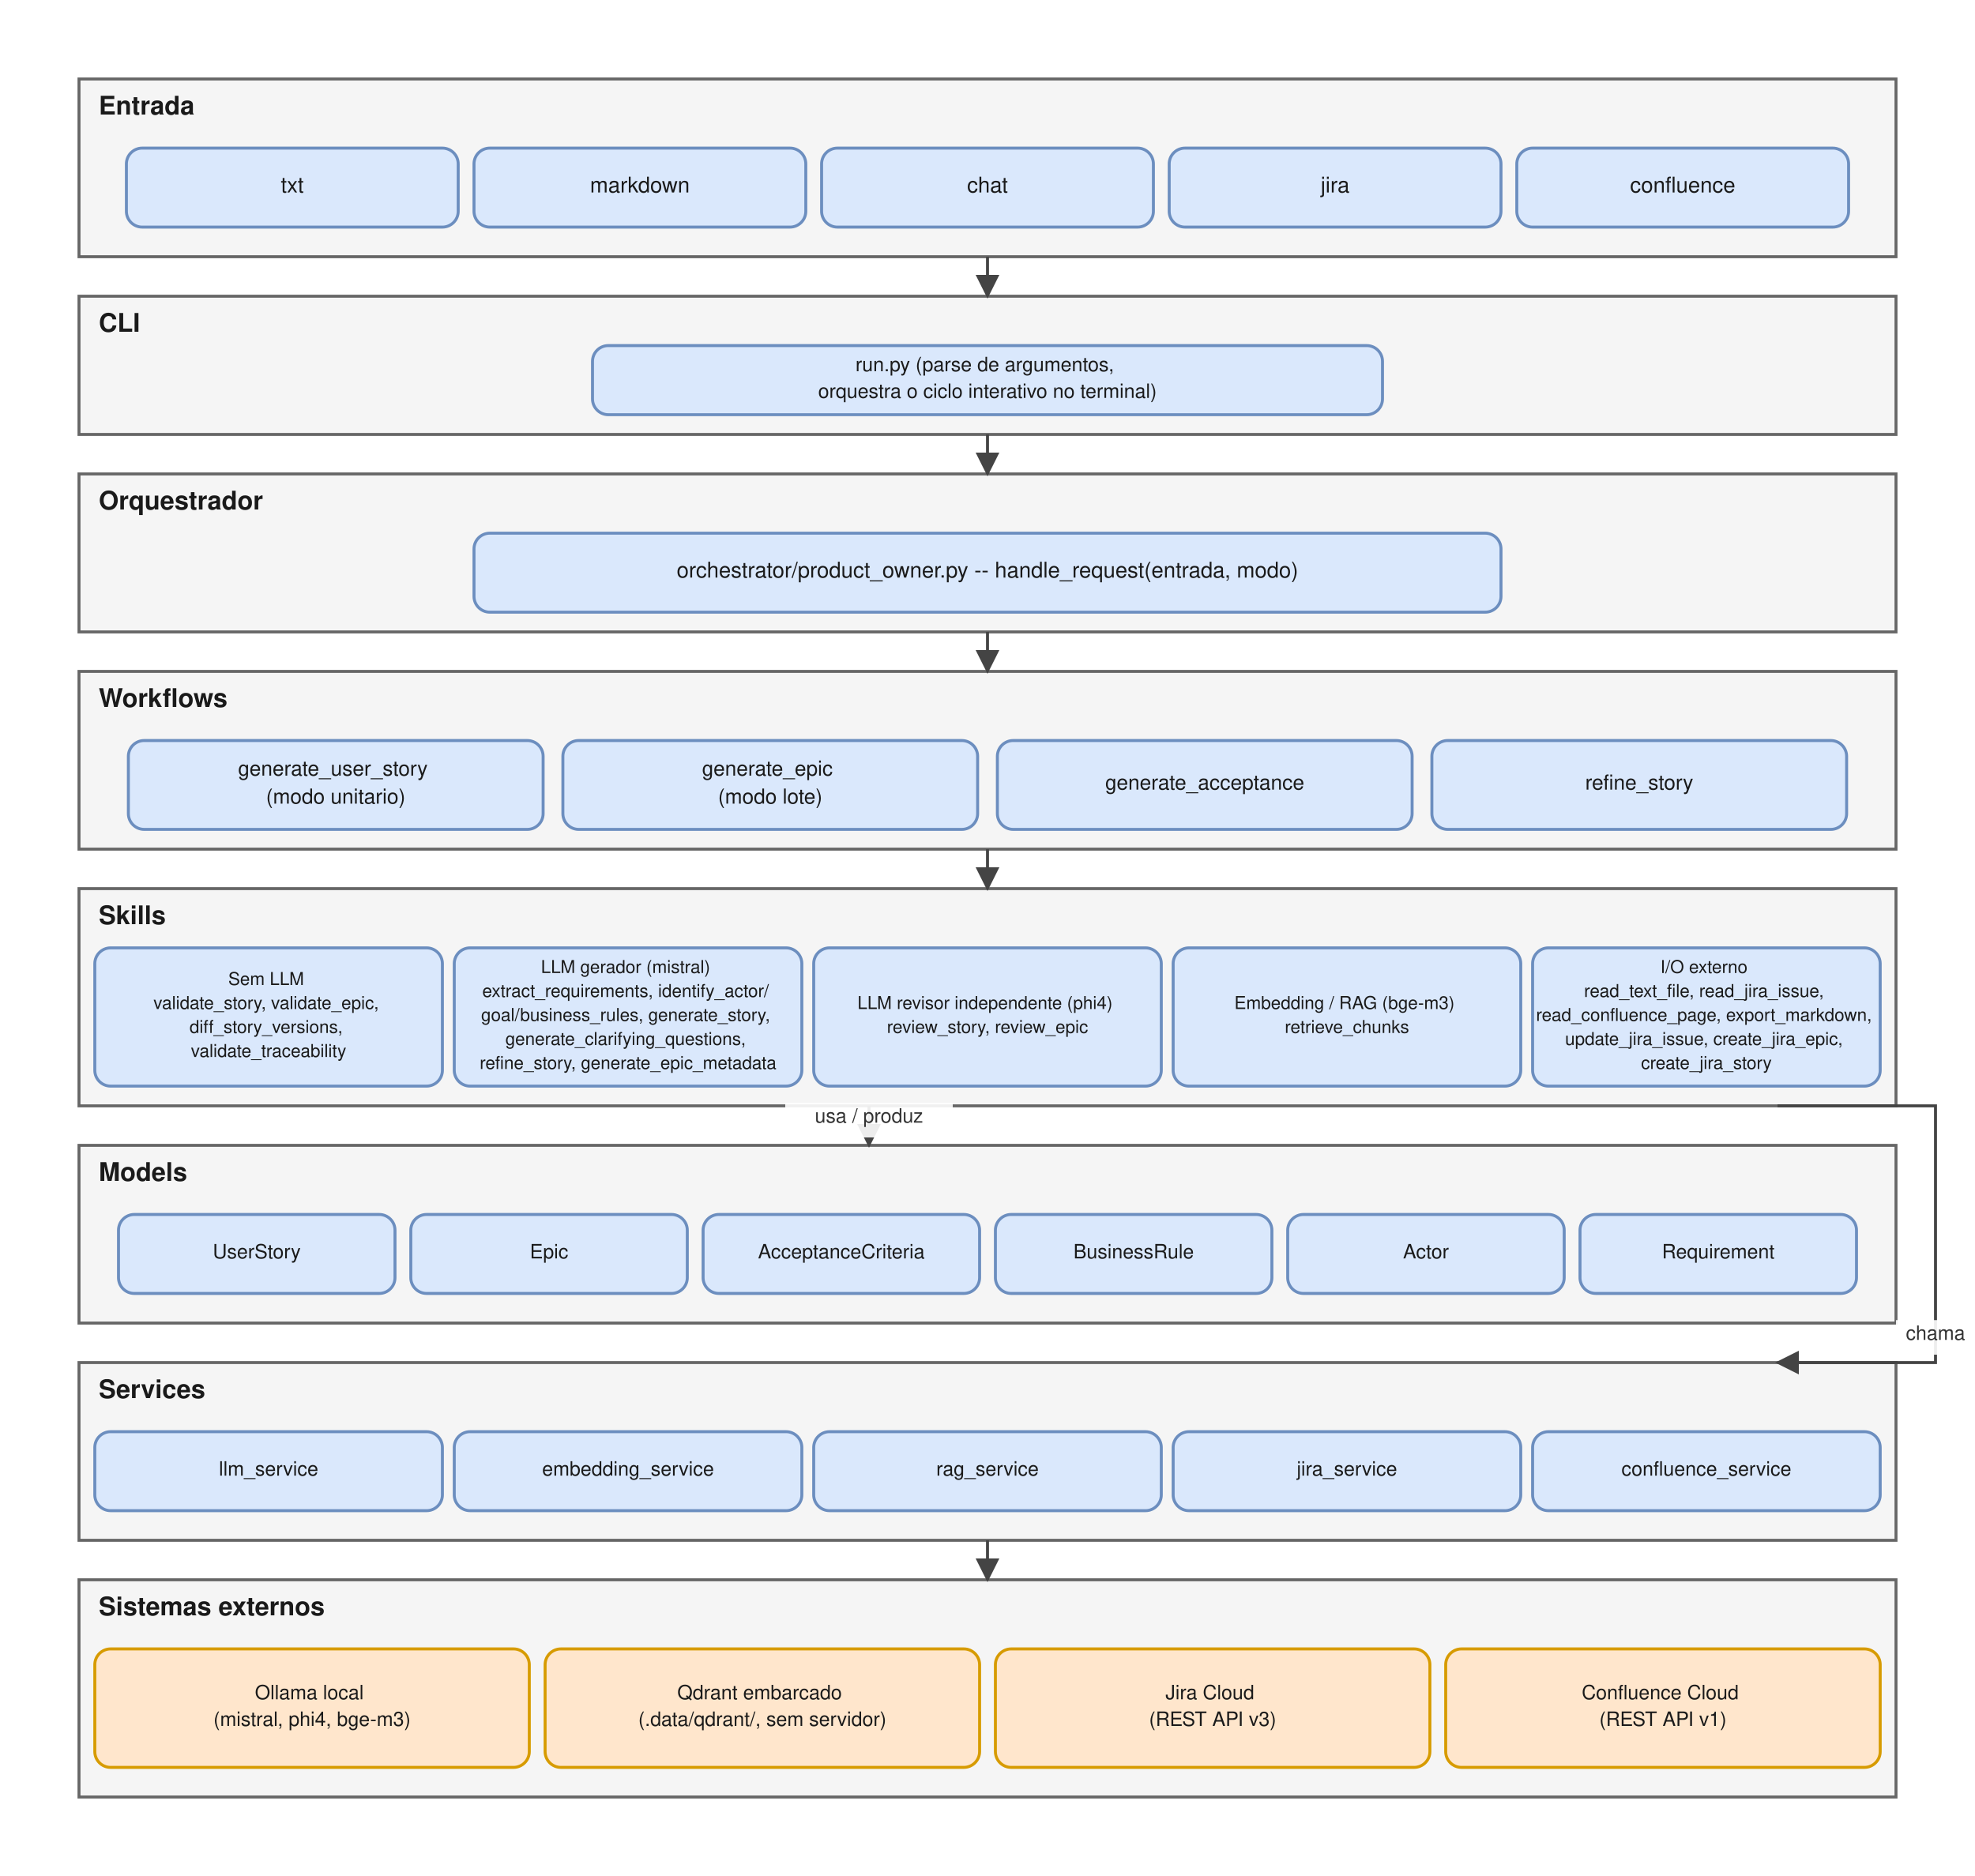
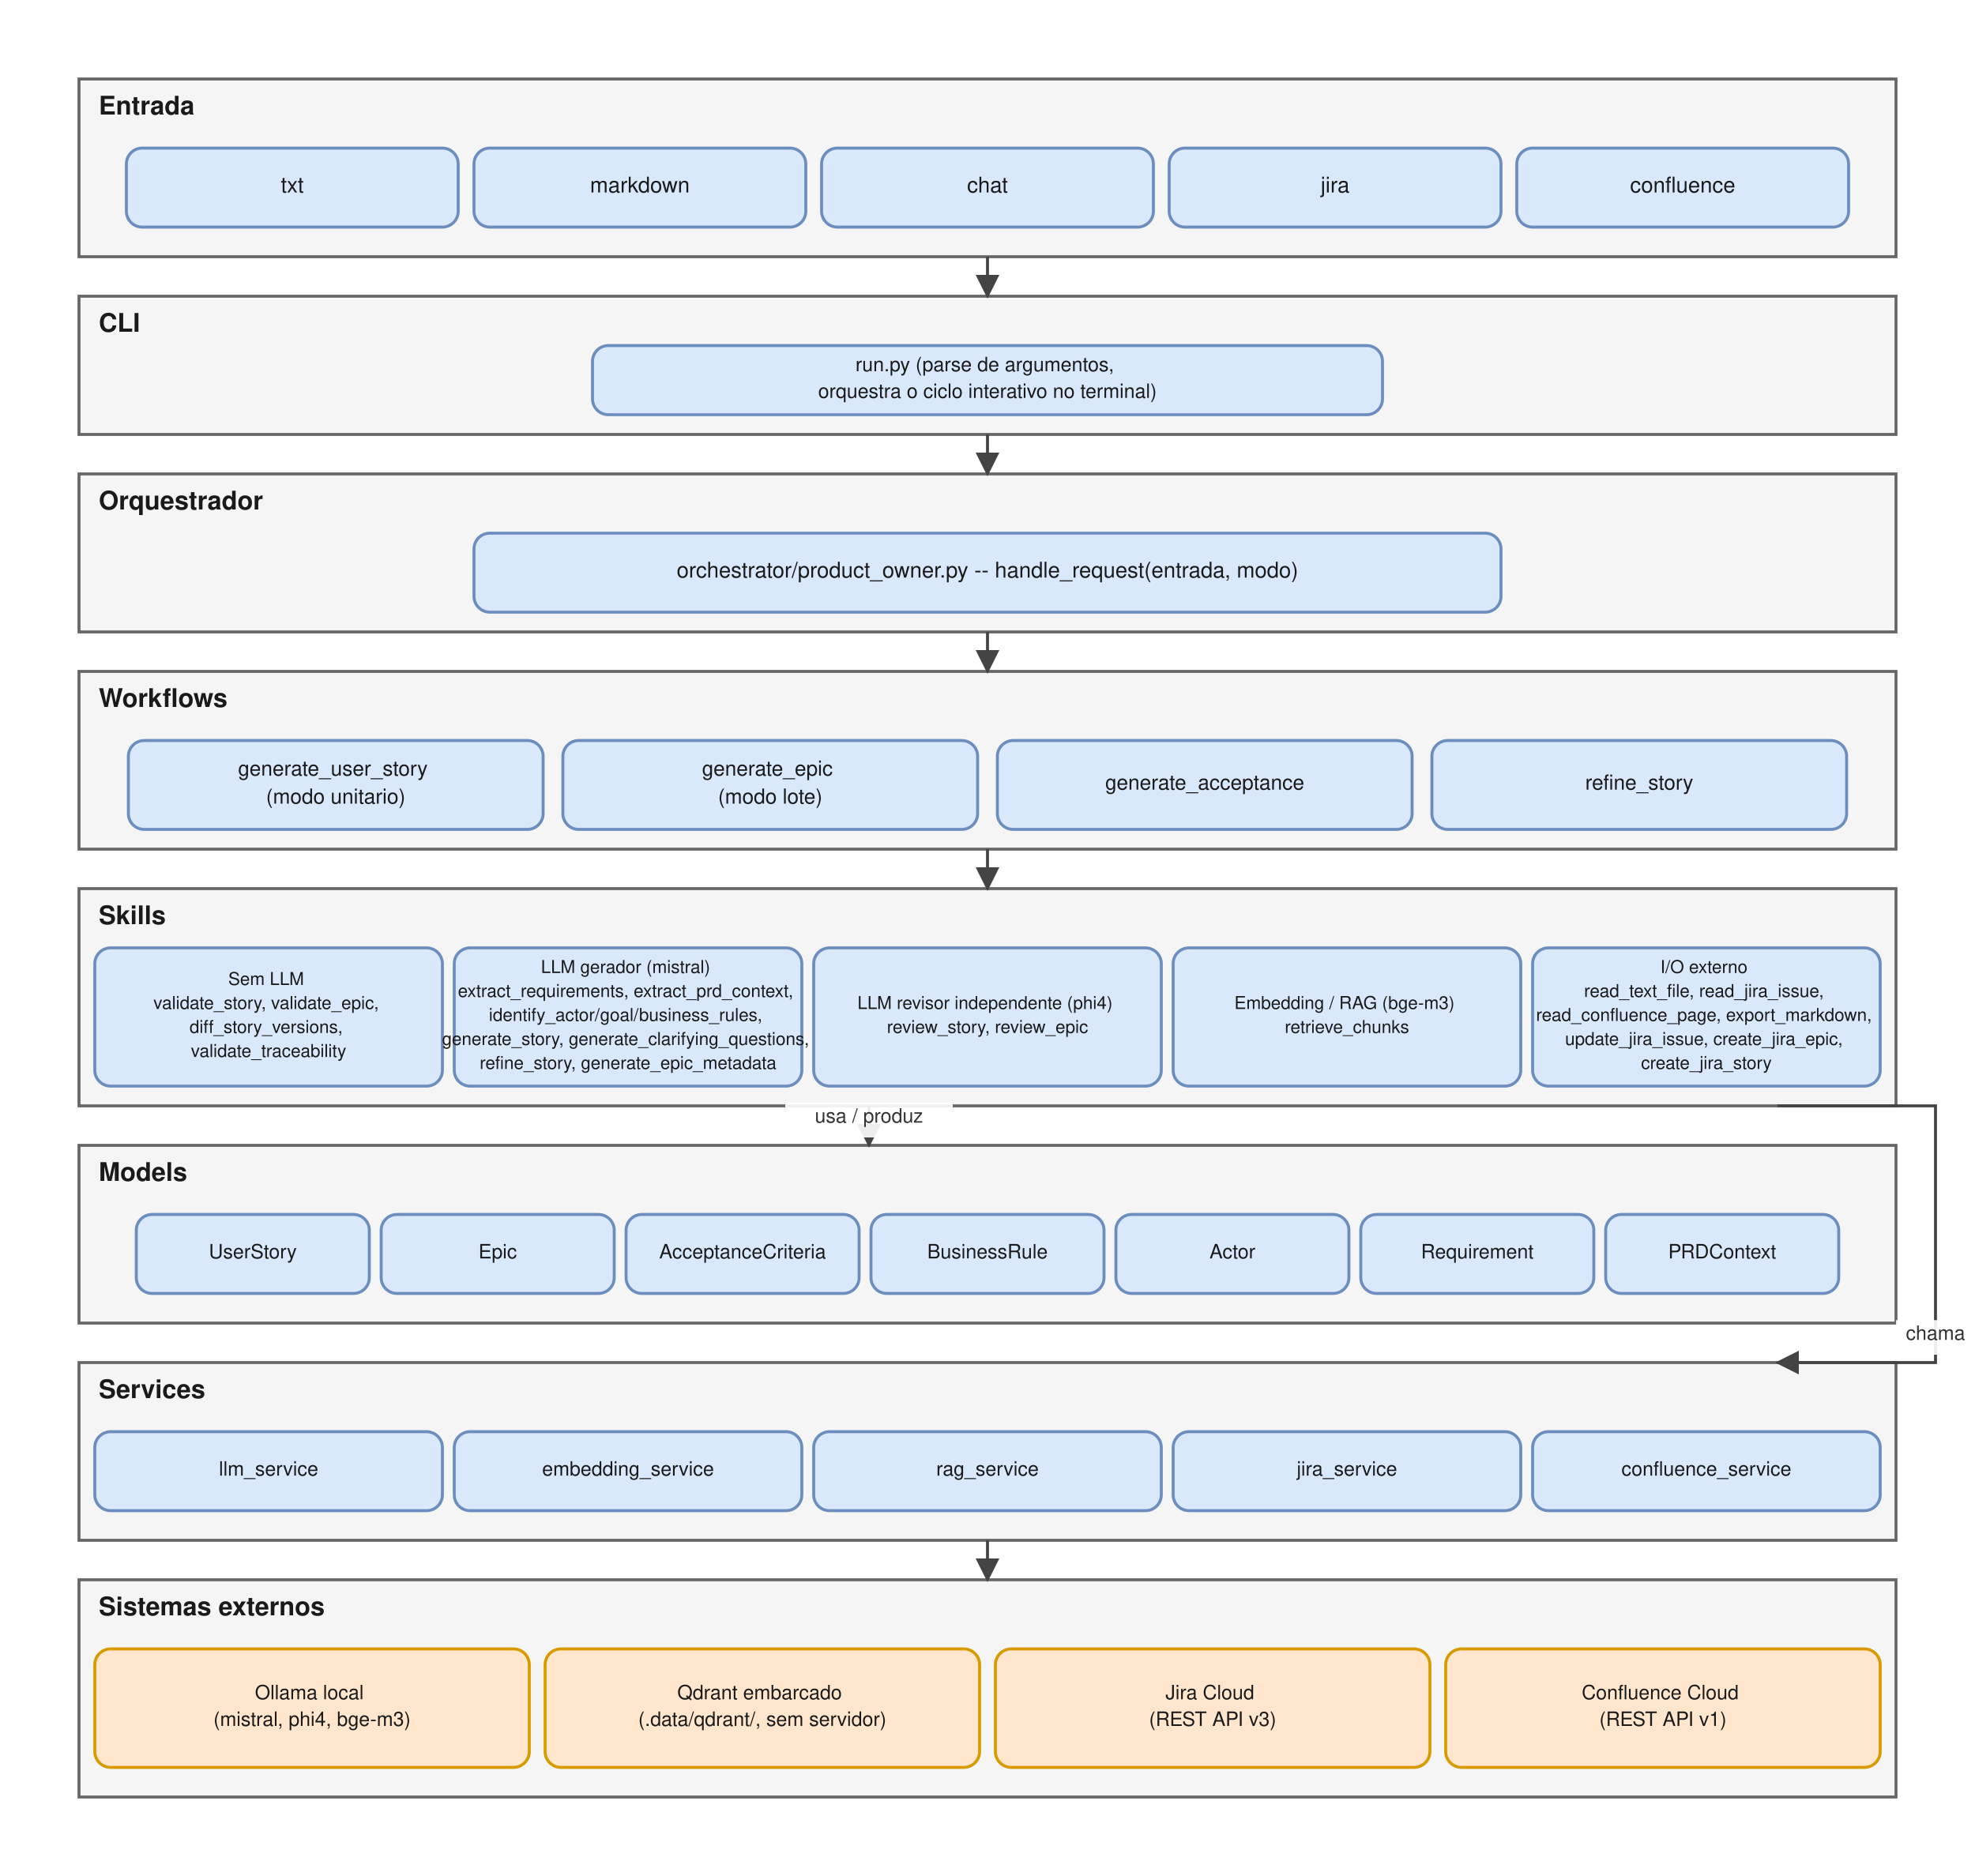
<svg xmlns="http://www.w3.org/2000/svg" viewBox="0 0 1000 950" width="1000" height="950">
  <rect x="0" y="0" width="1000" height="950" fill="#ffffff" />
  <defs>
    <marker id="arrow" viewBox="0 0 10 10" refX="9" refY="5" markerWidth="8" markerHeight="8" orient="auto-start-reverse">
      <path d="M0,0 L10,5 L0,10 z" fill="#444444" />
    </marker>
  </defs>
  <rect x="40" y="40" width="920" height="90" fill="#f5f5f5" stroke="#666666" stroke-width="1.5" />
  <text x="50" y="58" font-size="13" font-weight="bold" font-family="Helvetica,Arial,sans-serif" fill="#1a1a1a">Entrada</text>
  <rect x="40" y="150" width="920" height="70" fill="#f5f5f5" stroke="#666666" stroke-width="1.5" />
  <text x="50" y="168" font-size="13" font-weight="bold" font-family="Helvetica,Arial,sans-serif" fill="#1a1a1a">CLI</text>
  <rect x="40" y="240" width="920" height="80" fill="#f5f5f5" stroke="#666666" stroke-width="1.5" />
  <text x="50" y="258" font-size="13" font-weight="bold" font-family="Helvetica,Arial,sans-serif" fill="#1a1a1a">Orquestrador</text>
  <rect x="40" y="340" width="920" height="90" fill="#f5f5f5" stroke="#666666" stroke-width="1.5" />
  <text x="50" y="358" font-size="13" font-weight="bold" font-family="Helvetica,Arial,sans-serif" fill="#1a1a1a">Workflows</text>
  <rect x="40" y="450" width="920" height="110" fill="#f5f5f5" stroke="#666666" stroke-width="1.5" />
  <text x="50" y="468" font-size="13" font-weight="bold" font-family="Helvetica,Arial,sans-serif" fill="#1a1a1a">Skills</text>
  <rect x="40" y="580" width="920" height="90" fill="#f5f5f5" stroke="#666666" stroke-width="1.5" />
  <text x="50" y="598" font-size="13" font-weight="bold" font-family="Helvetica,Arial,sans-serif" fill="#1a1a1a">Models</text>
  <rect x="40" y="690" width="920" height="90" fill="#f5f5f5" stroke="#666666" stroke-width="1.5" />
  <text x="50" y="708" font-size="13" font-weight="bold" font-family="Helvetica,Arial,sans-serif" fill="#1a1a1a">Services</text>
  <rect x="40" y="800" width="920" height="110" fill="#f5f5f5" stroke="#666666" stroke-width="1.5" />
  <text x="50" y="818" font-size="13" font-weight="bold" font-family="Helvetica,Arial,sans-serif" fill="#1a1a1a">Sistemas externos</text>
  <rect x="64.0" y="75" width="168" height="40" rx="8" ry="8" fill="#dae8fc" stroke="#6c8ebf" stroke-width="1.5" />
  <text x="148.0" y="97.475" text-anchor="middle" font-size="11" font-family="Helvetica,Arial,sans-serif" fill="#1a1a1a">
    <tspan x="148.0" dy="0">txt</tspan>
  </text>
  <rect x="240.0" y="75" width="168" height="40" rx="8" ry="8" fill="#dae8fc" stroke="#6c8ebf" stroke-width="1.5" />
  <text x="324.0" y="97.475" text-anchor="middle" font-size="11" font-family="Helvetica,Arial,sans-serif" fill="#1a1a1a">
    <tspan x="324.0" dy="0">markdown</tspan>
  </text>
  <rect x="416.0" y="75" width="168" height="40" rx="8" ry="8" fill="#dae8fc" stroke="#6c8ebf" stroke-width="1.5" />
  <text x="500.0" y="97.475" text-anchor="middle" font-size="11" font-family="Helvetica,Arial,sans-serif" fill="#1a1a1a">
    <tspan x="500.0" dy="0">chat</tspan>
  </text>
  <rect x="592.0" y="75" width="168" height="40" rx="8" ry="8" fill="#dae8fc" stroke="#6c8ebf" stroke-width="1.5" />
  <text x="676.0" y="97.475" text-anchor="middle" font-size="11" font-family="Helvetica,Arial,sans-serif" fill="#1a1a1a">
    <tspan x="676.0" dy="0">jira</tspan>
  </text>
  <rect x="768.0" y="75" width="168" height="40" rx="8" ry="8" fill="#dae8fc" stroke="#6c8ebf" stroke-width="1.5" />
  <text x="852.0" y="97.475" text-anchor="middle" font-size="11" font-family="Helvetica,Arial,sans-serif" fill="#1a1a1a">
    <tspan x="852.0" dy="0">confluence</tspan>
  </text>
  <rect x="300" y="175" width="400" height="35" rx="8" ry="8" fill="#dae8fc" stroke="#6c8ebf" stroke-width="1.5" />
  <text x="500.0" y="188.0" text-anchor="middle" font-size="10" font-family="Helvetica,Arial,sans-serif" fill="#1a1a1a">
    <tspan x="500.0" dy="0">run.py (parse de argumentos,</tspan>
    <tspan x="500.0" dy="13.5">orquestra o ciclo interativo no terminal)</tspan>
  </text>
  <rect x="240" y="270" width="520" height="40" rx="8" ry="8" fill="#dae8fc" stroke="#6c8ebf" stroke-width="1.5" />
  <text x="500.0" y="292.475" text-anchor="middle" font-size="11" font-family="Helvetica,Arial,sans-serif" fill="#1a1a1a">
    <tspan x="500.0" dy="0">orchestrator/product_owner.py -- handle_request(entrada, modo)</tspan>
  </text>
  <rect x="65.0" y="375" width="210" height="45" rx="8" ry="8" fill="#dae8fc" stroke="#6c8ebf" stroke-width="1.5" />
  <text x="170.0" y="392.775" text-anchor="middle" font-size="10.5" font-family="Helvetica,Arial,sans-serif" fill="#1a1a1a">
    <tspan x="170.0" dy="0">generate_user_story</tspan>
    <tspan x="170.0" dy="14.175">(modo unitario)</tspan>
  </text>
  <rect x="285.0" y="375" width="210" height="45" rx="8" ry="8" fill="#dae8fc" stroke="#6c8ebf" stroke-width="1.5" />
  <text x="390.0" y="392.775" text-anchor="middle" font-size="10.5" font-family="Helvetica,Arial,sans-serif" fill="#1a1a1a">
    <tspan x="390.0" dy="0">generate_epic</tspan>
    <tspan x="390.0" dy="14.175">(modo lote)</tspan>
  </text>
  <rect x="505.0" y="375" width="210" height="45" rx="8" ry="8" fill="#dae8fc" stroke="#6c8ebf" stroke-width="1.5" />
  <text x="610.0" y="399.863" text-anchor="middle" font-size="10.5" font-family="Helvetica,Arial,sans-serif" fill="#1a1a1a">
    <tspan x="610.0" dy="0">generate_acceptance</tspan>
  </text>
  <rect x="725.0" y="375" width="210" height="45" rx="8" ry="8" fill="#dae8fc" stroke="#6c8ebf" stroke-width="1.5" />
  <text x="830.0" y="399.863" text-anchor="middle" font-size="10.5" font-family="Helvetica,Arial,sans-serif" fill="#1a1a1a">
    <tspan x="830.0" dy="0">refine_story</tspan>
  </text>
  <rect x="48.0" y="480" width="176" height="70" rx="8" ry="8" fill="#dae8fc" stroke="#6c8ebf" stroke-width="1.5" />
  <text x="136.0" y="498.8" text-anchor="middle" font-size="9" font-family="Helvetica,Arial,sans-serif" fill="#1a1a1a">
    <tspan x="136.0" dy="0">Sem LLM</tspan>
    <tspan x="136.0" dy="12.15">validate_story, validate_epic,</tspan>
    <tspan x="136.0" dy="12.15">diff_story_versions,</tspan>
    <tspan x="136.0" dy="12.15">validate_traceability</tspan>
  </text>
  <rect x="230.0" y="480" width="176" height="70" rx="8" ry="8" fill="#dae8fc" stroke="#6c8ebf" stroke-width="1.5" />
  <text x="318.0" y="492.725" text-anchor="middle" font-size="9" font-family="Helvetica,Arial,sans-serif" fill="#1a1a1a">
    <tspan x="318.0" dy="0">LLM gerador (mistral)</tspan>
-     <tspan x="318.0" dy="12.15">extract_requirements, identify_actor/</tspan>
-     <tspan x="318.0" dy="12.15">goal/business_rules, generate_story,</tspan>
-     <tspan x="318.0" dy="12.15">generate_clarifying_questions,</tspan>
+     <tspan x="318.0" dy="12.15">extract_requirements, extract_prd_context,</tspan>
+     <tspan x="318.0" dy="12.15">identify_actor/goal/business_rules,</tspan>
+     <tspan x="318.0" dy="12.15">generate_story, generate_clarifying_questions,</tspan>
    <tspan x="318.0" dy="12.15">refine_story, generate_epic_metadata</tspan>
  </text>
  <rect x="412.0" y="480" width="176" height="70" rx="8" ry="8" fill="#dae8fc" stroke="#6c8ebf" stroke-width="1.5" />
  <text x="500.0" y="510.95" text-anchor="middle" font-size="9" font-family="Helvetica,Arial,sans-serif" fill="#1a1a1a">
    <tspan x="500.0" dy="0">LLM revisor independente (phi4)</tspan>
    <tspan x="500.0" dy="12.15">review_story, review_epic</tspan>
  </text>
  <rect x="594.0" y="480" width="176" height="70" rx="8" ry="8" fill="#dae8fc" stroke="#6c8ebf" stroke-width="1.5" />
  <text x="682.0" y="510.95" text-anchor="middle" font-size="9" font-family="Helvetica,Arial,sans-serif" fill="#1a1a1a">
    <tspan x="682.0" dy="0">Embedding / RAG (bge-m3)</tspan>
    <tspan x="682.0" dy="12.15">retrieve_chunks</tspan>
  </text>
  <rect x="776.0" y="480" width="176" height="70" rx="8" ry="8" fill="#dae8fc" stroke="#6c8ebf" stroke-width="1.5" />
  <text x="864.0" y="492.725" text-anchor="middle" font-size="9" font-family="Helvetica,Arial,sans-serif" fill="#1a1a1a">
    <tspan x="864.0" dy="0">I/O externo</tspan>
    <tspan x="864.0" dy="12.15">read_text_file, read_jira_issue,</tspan>
    <tspan x="864.0" dy="12.15">read_confluence_page, export_markdown,</tspan>
    <tspan x="864.0" dy="12.15">update_jira_issue, create_jira_epic,</tspan>
    <tspan x="864.0" dy="12.15">create_jira_story</tspan>
  </text>
-   <rect x="60.0" y="615" width="140" height="40" rx="8" ry="8" fill="#dae8fc" stroke="#6c8ebf" stroke-width="1.5" />
-   <text x="130.0" y="637.25" text-anchor="middle" font-size="10" font-family="Helvetica,Arial,sans-serif" fill="#1a1a1a">
-     <tspan x="130.0" dy="0">UserStory</tspan>
+   <rect x="69.0" y="615" width="118" height="40" rx="8" ry="8" fill="#dae8fc" stroke="#6c8ebf" stroke-width="1.5" />
+   <text x="128.0" y="637.25" text-anchor="middle" font-size="10" font-family="Helvetica,Arial,sans-serif" fill="#1a1a1a">
+     <tspan x="128.0" dy="0">UserStory</tspan>
  </text>
-   <rect x="208.0" y="615" width="140" height="40" rx="8" ry="8" fill="#dae8fc" stroke="#6c8ebf" stroke-width="1.5" />
-   <text x="278.0" y="637.25" text-anchor="middle" font-size="10" font-family="Helvetica,Arial,sans-serif" fill="#1a1a1a">
-     <tspan x="278.0" dy="0">Epic</tspan>
+   <rect x="193.0" y="615" width="118" height="40" rx="8" ry="8" fill="#dae8fc" stroke="#6c8ebf" stroke-width="1.5" />
+   <text x="252.0" y="637.25" text-anchor="middle" font-size="10" font-family="Helvetica,Arial,sans-serif" fill="#1a1a1a">
+     <tspan x="252.0" dy="0">Epic</tspan>
  </text>
-   <rect x="356.0" y="615" width="140" height="40" rx="8" ry="8" fill="#dae8fc" stroke="#6c8ebf" stroke-width="1.5" />
-   <text x="426.0" y="637.25" text-anchor="middle" font-size="10" font-family="Helvetica,Arial,sans-serif" fill="#1a1a1a">
-     <tspan x="426.0" dy="0">AcceptanceCriteria</tspan>
+   <rect x="317.0" y="615" width="118" height="40" rx="8" ry="8" fill="#dae8fc" stroke="#6c8ebf" stroke-width="1.5" />
+   <text x="376.0" y="637.25" text-anchor="middle" font-size="10" font-family="Helvetica,Arial,sans-serif" fill="#1a1a1a">
+     <tspan x="376.0" dy="0">AcceptanceCriteria</tspan>
  </text>
-   <rect x="504.0" y="615" width="140" height="40" rx="8" ry="8" fill="#dae8fc" stroke="#6c8ebf" stroke-width="1.5" />
-   <text x="574.0" y="637.25" text-anchor="middle" font-size="10" font-family="Helvetica,Arial,sans-serif" fill="#1a1a1a">
-     <tspan x="574.0" dy="0">BusinessRule</tspan>
+   <rect x="441.0" y="615" width="118" height="40" rx="8" ry="8" fill="#dae8fc" stroke="#6c8ebf" stroke-width="1.5" />
+   <text x="500.0" y="637.25" text-anchor="middle" font-size="10" font-family="Helvetica,Arial,sans-serif" fill="#1a1a1a">
+     <tspan x="500.0" dy="0">BusinessRule</tspan>
  </text>
-   <rect x="652.0" y="615" width="140" height="40" rx="8" ry="8" fill="#dae8fc" stroke="#6c8ebf" stroke-width="1.5" />
-   <text x="722.0" y="637.25" text-anchor="middle" font-size="10" font-family="Helvetica,Arial,sans-serif" fill="#1a1a1a">
-     <tspan x="722.0" dy="0">Actor</tspan>
+   <rect x="565.0" y="615" width="118" height="40" rx="8" ry="8" fill="#dae8fc" stroke="#6c8ebf" stroke-width="1.5" />
+   <text x="624.0" y="637.25" text-anchor="middle" font-size="10" font-family="Helvetica,Arial,sans-serif" fill="#1a1a1a">
+     <tspan x="624.0" dy="0">Actor</tspan>
  </text>
-   <rect x="800.0" y="615" width="140" height="40" rx="8" ry="8" fill="#dae8fc" stroke="#6c8ebf" stroke-width="1.5" />
-   <text x="870.0" y="637.25" text-anchor="middle" font-size="10" font-family="Helvetica,Arial,sans-serif" fill="#1a1a1a">
-     <tspan x="870.0" dy="0">Requirement</tspan>
+   <rect x="689.0" y="615" width="118" height="40" rx="8" ry="8" fill="#dae8fc" stroke="#6c8ebf" stroke-width="1.5" />
+   <text x="748.0" y="637.25" text-anchor="middle" font-size="10" font-family="Helvetica,Arial,sans-serif" fill="#1a1a1a">
+     <tspan x="748.0" dy="0">Requirement</tspan>
+   </text>
+   <rect x="813.0" y="615" width="118" height="40" rx="8" ry="8" fill="#dae8fc" stroke="#6c8ebf" stroke-width="1.5" />
+   <text x="872.0" y="637.25" text-anchor="middle" font-size="10" font-family="Helvetica,Arial,sans-serif" fill="#1a1a1a">
+     <tspan x="872.0" dy="0">PRDContext</tspan>
  </text>
  <rect x="48.0" y="725" width="176" height="40" rx="8" ry="8" fill="#dae8fc" stroke="#6c8ebf" stroke-width="1.5" />
  <text x="136.0" y="747.25" text-anchor="middle" font-size="10" font-family="Helvetica,Arial,sans-serif" fill="#1a1a1a">
    <tspan x="136.0" dy="0">llm_service</tspan>
  </text>
  <rect x="230.0" y="725" width="176" height="40" rx="8" ry="8" fill="#dae8fc" stroke="#6c8ebf" stroke-width="1.5" />
  <text x="318.0" y="747.25" text-anchor="middle" font-size="10" font-family="Helvetica,Arial,sans-serif" fill="#1a1a1a">
    <tspan x="318.0" dy="0">embedding_service</tspan>
  </text>
  <rect x="412.0" y="725" width="176" height="40" rx="8" ry="8" fill="#dae8fc" stroke="#6c8ebf" stroke-width="1.5" />
  <text x="500.0" y="747.25" text-anchor="middle" font-size="10" font-family="Helvetica,Arial,sans-serif" fill="#1a1a1a">
    <tspan x="500.0" dy="0">rag_service</tspan>
  </text>
  <rect x="594.0" y="725" width="176" height="40" rx="8" ry="8" fill="#dae8fc" stroke="#6c8ebf" stroke-width="1.5" />
  <text x="682.0" y="747.25" text-anchor="middle" font-size="10" font-family="Helvetica,Arial,sans-serif" fill="#1a1a1a">
    <tspan x="682.0" dy="0">jira_service</tspan>
  </text>
  <rect x="776.0" y="725" width="176" height="40" rx="8" ry="8" fill="#dae8fc" stroke="#6c8ebf" stroke-width="1.5" />
  <text x="864.0" y="747.25" text-anchor="middle" font-size="10" font-family="Helvetica,Arial,sans-serif" fill="#1a1a1a">
    <tspan x="864.0" dy="0">confluence_service</tspan>
  </text>
  <rect x="48.0" y="835" width="220" height="60" rx="8" ry="8" fill="#ffe6cc" stroke="#d79b00" stroke-width="1.5" />
  <text x="158.0" y="860.5" text-anchor="middle" font-size="10" font-family="Helvetica,Arial,sans-serif" fill="#1a1a1a">
    <tspan x="158.0" dy="0">Ollama local</tspan>
    <tspan x="158.0" dy="13.5">(mistral, phi4, bge-m3)</tspan>
  </text>
  <rect x="276.0" y="835" width="220" height="60" rx="8" ry="8" fill="#ffe6cc" stroke="#d79b00" stroke-width="1.5" />
  <text x="386.0" y="860.5" text-anchor="middle" font-size="10" font-family="Helvetica,Arial,sans-serif" fill="#1a1a1a">
    <tspan x="386.0" dy="0">Qdrant embarcado</tspan>
    <tspan x="386.0" dy="13.5">(.data/qdrant/, sem servidor)</tspan>
  </text>
  <rect x="504.0" y="835" width="220" height="60" rx="8" ry="8" fill="#ffe6cc" stroke="#d79b00" stroke-width="1.5" />
  <text x="614.0" y="860.5" text-anchor="middle" font-size="10" font-family="Helvetica,Arial,sans-serif" fill="#1a1a1a">
    <tspan x="614.0" dy="0">Jira Cloud</tspan>
    <tspan x="614.0" dy="13.5">(REST API v3)</tspan>
  </text>
  <rect x="732.0" y="835" width="220" height="60" rx="8" ry="8" fill="#ffe6cc" stroke="#d79b00" stroke-width="1.5" />
  <text x="842.0" y="860.5" text-anchor="middle" font-size="10" font-family="Helvetica,Arial,sans-serif" fill="#1a1a1a">
    <tspan x="842.0" dy="0">Confluence Cloud</tspan>
    <tspan x="842.0" dy="13.5">(REST API v1)</tspan>
  </text>
  <path d="M500.0,130 L500.0,150" fill="none" stroke="#444444" stroke-width="1.5" marker-end="url(#arrow)" />
  <path d="M500.0,220 L500.0,240" fill="none" stroke="#444444" stroke-width="1.5" marker-end="url(#arrow)" />
  <path d="M500.0,320 L500.0,340" fill="none" stroke="#444444" stroke-width="1.5" marker-end="url(#arrow)" />
  <path d="M500.0,430 L500.0,450" fill="none" stroke="#444444" stroke-width="1.5" marker-end="url(#arrow)" />
  <path d="M440.0,560 L440.0,580" fill="none" stroke="#444444" stroke-width="1.5" marker-end="url(#arrow)" />
  <rect x="397.6" y="558.5" width="84.8" height="17.5" fill="#ffffff" opacity="0.9" />
  <text x="440.0" y="568.5" text-anchor="middle" font-size="10" font-family="Helvetica,Arial,sans-serif" fill="#333333">
    <tspan x="440.0" dy="0">usa / produz</tspan>
  </text>
  <path d="M900,560 L980,560 L980,690 L900,690" fill="none" stroke="#444444" stroke-width="1.5" marker-end="url(#arrow)" />
  <rect x="960.0" y="668.5" width="40.0" height="17.5" fill="#ffffff" opacity="0.9" />
  <text x="980" y="678.5" text-anchor="middle" font-size="10" font-family="Helvetica,Arial,sans-serif" fill="#333333">
    <tspan x="980" dy="0">chama</tspan>
  </text>
  <path d="M500.0,780 L500.0,800" fill="none" stroke="#444444" stroke-width="1.5" marker-end="url(#arrow)" />
</svg>
